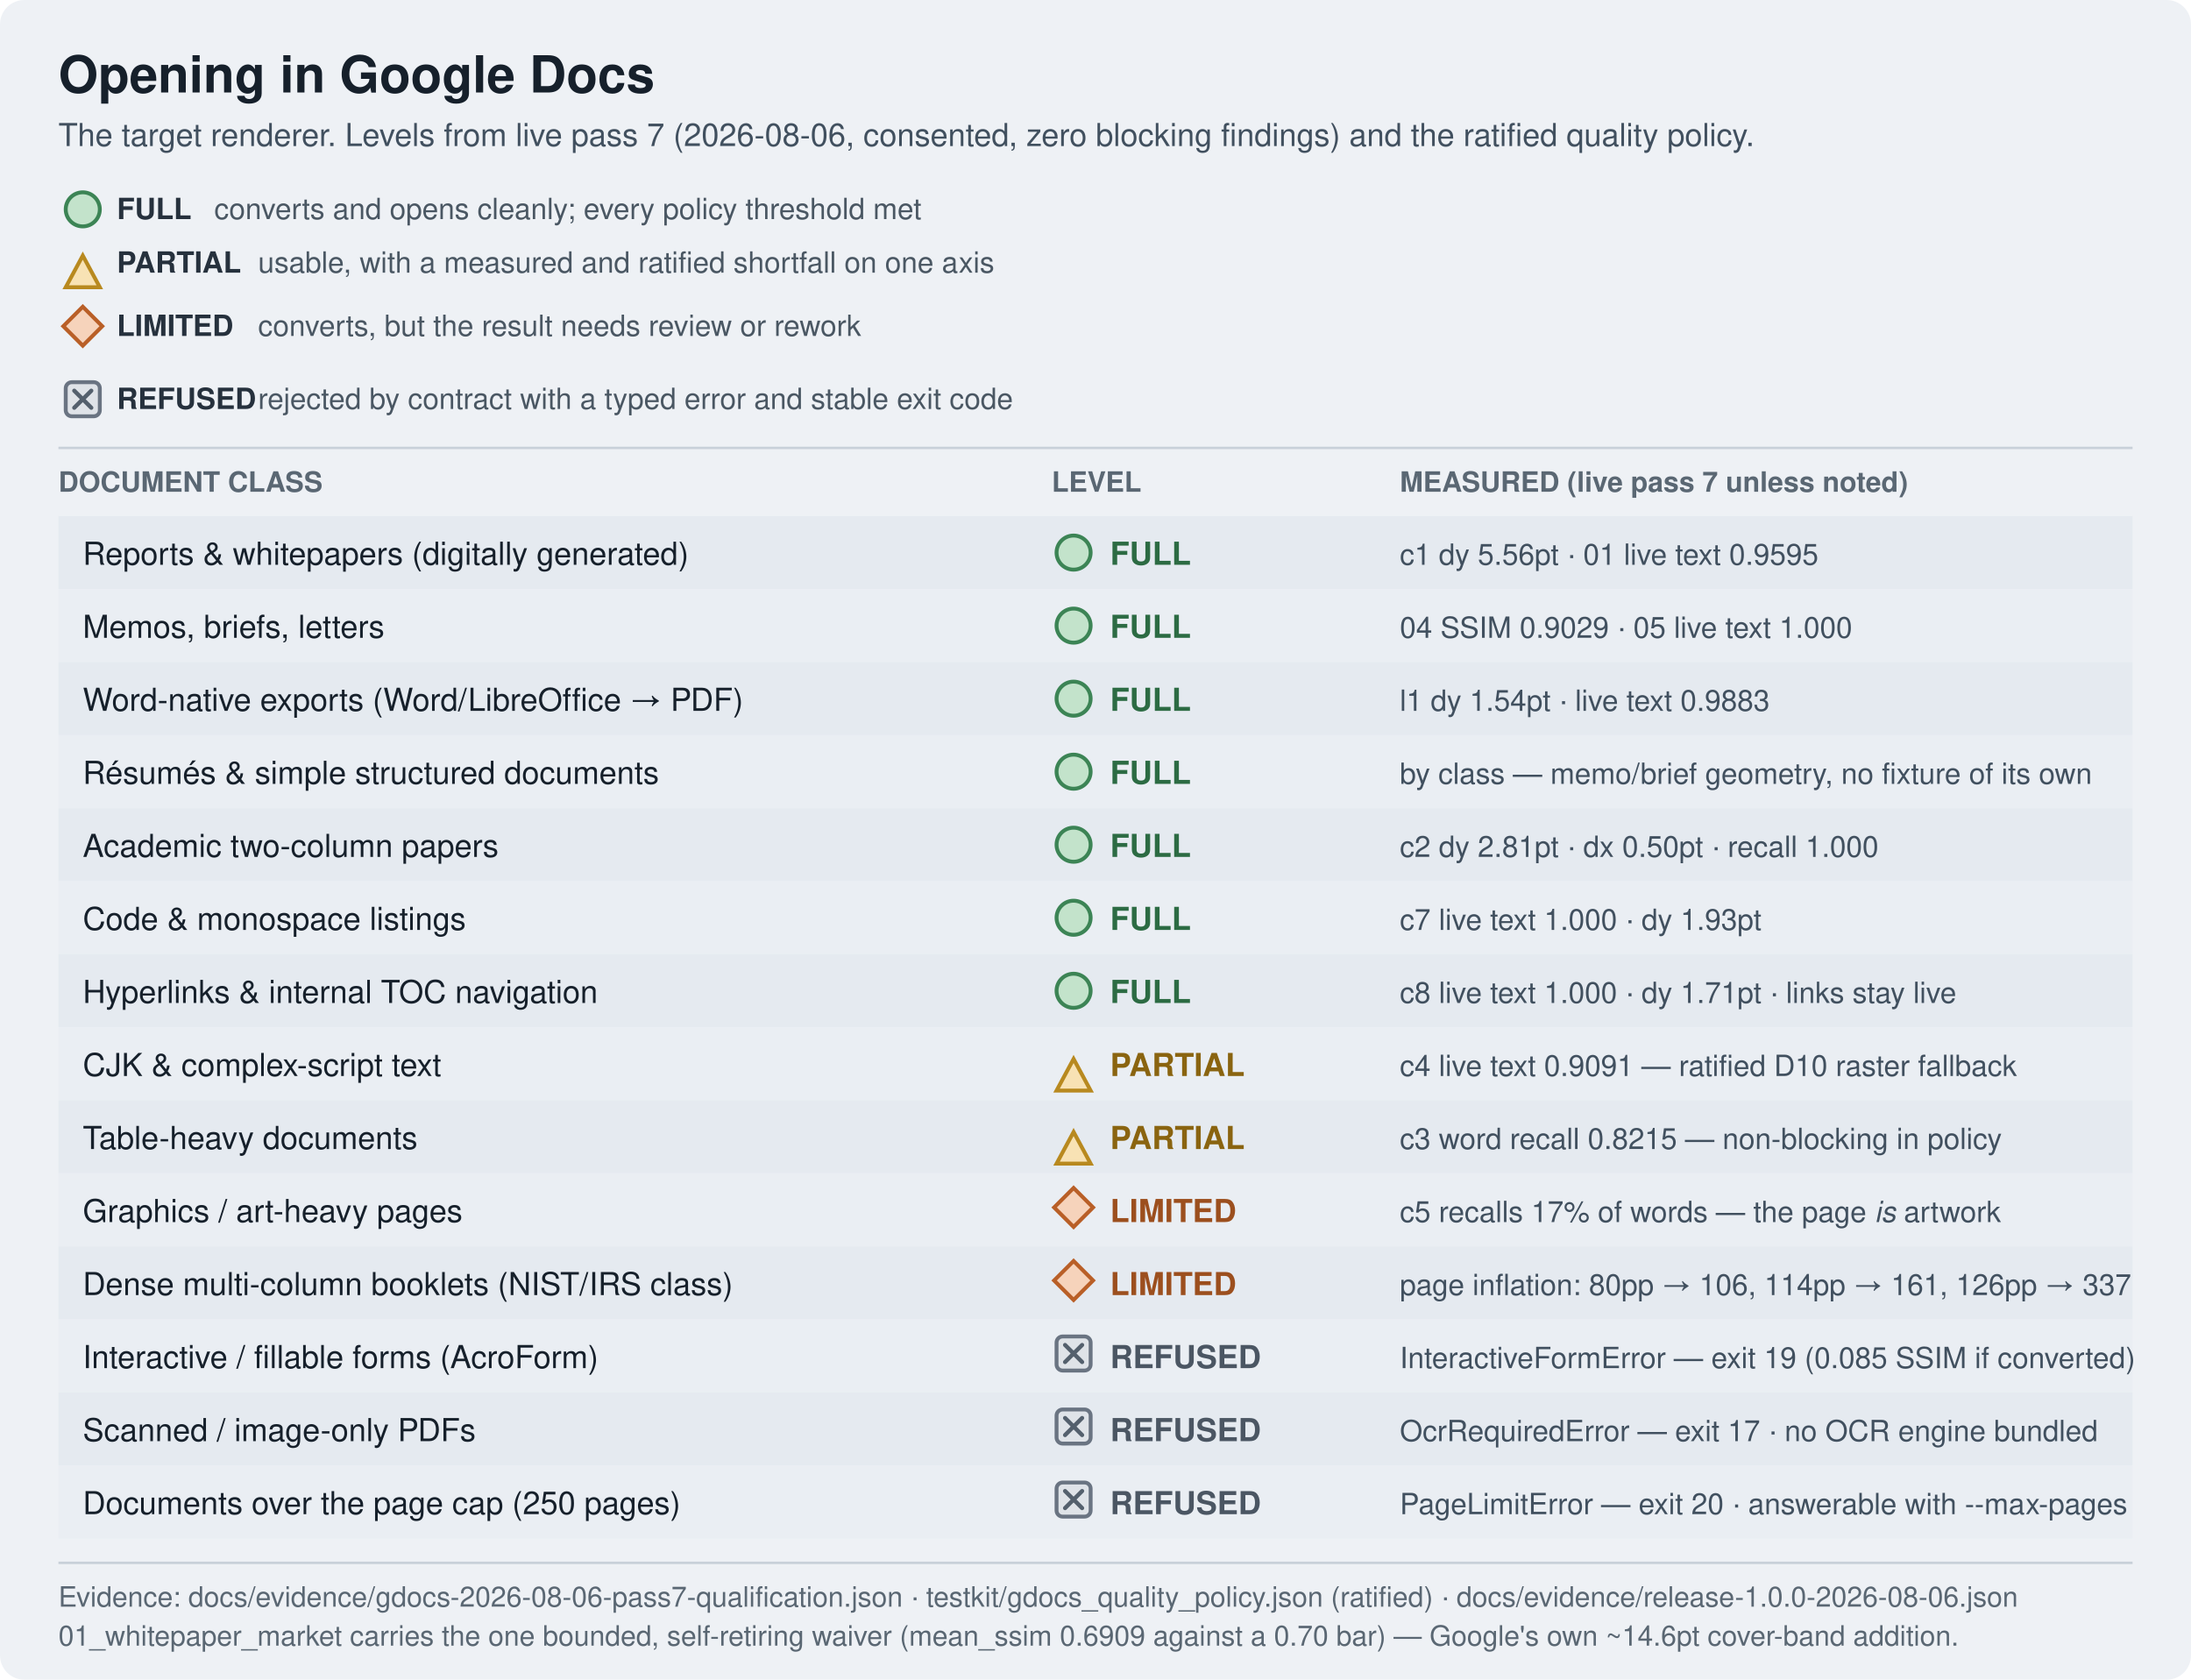
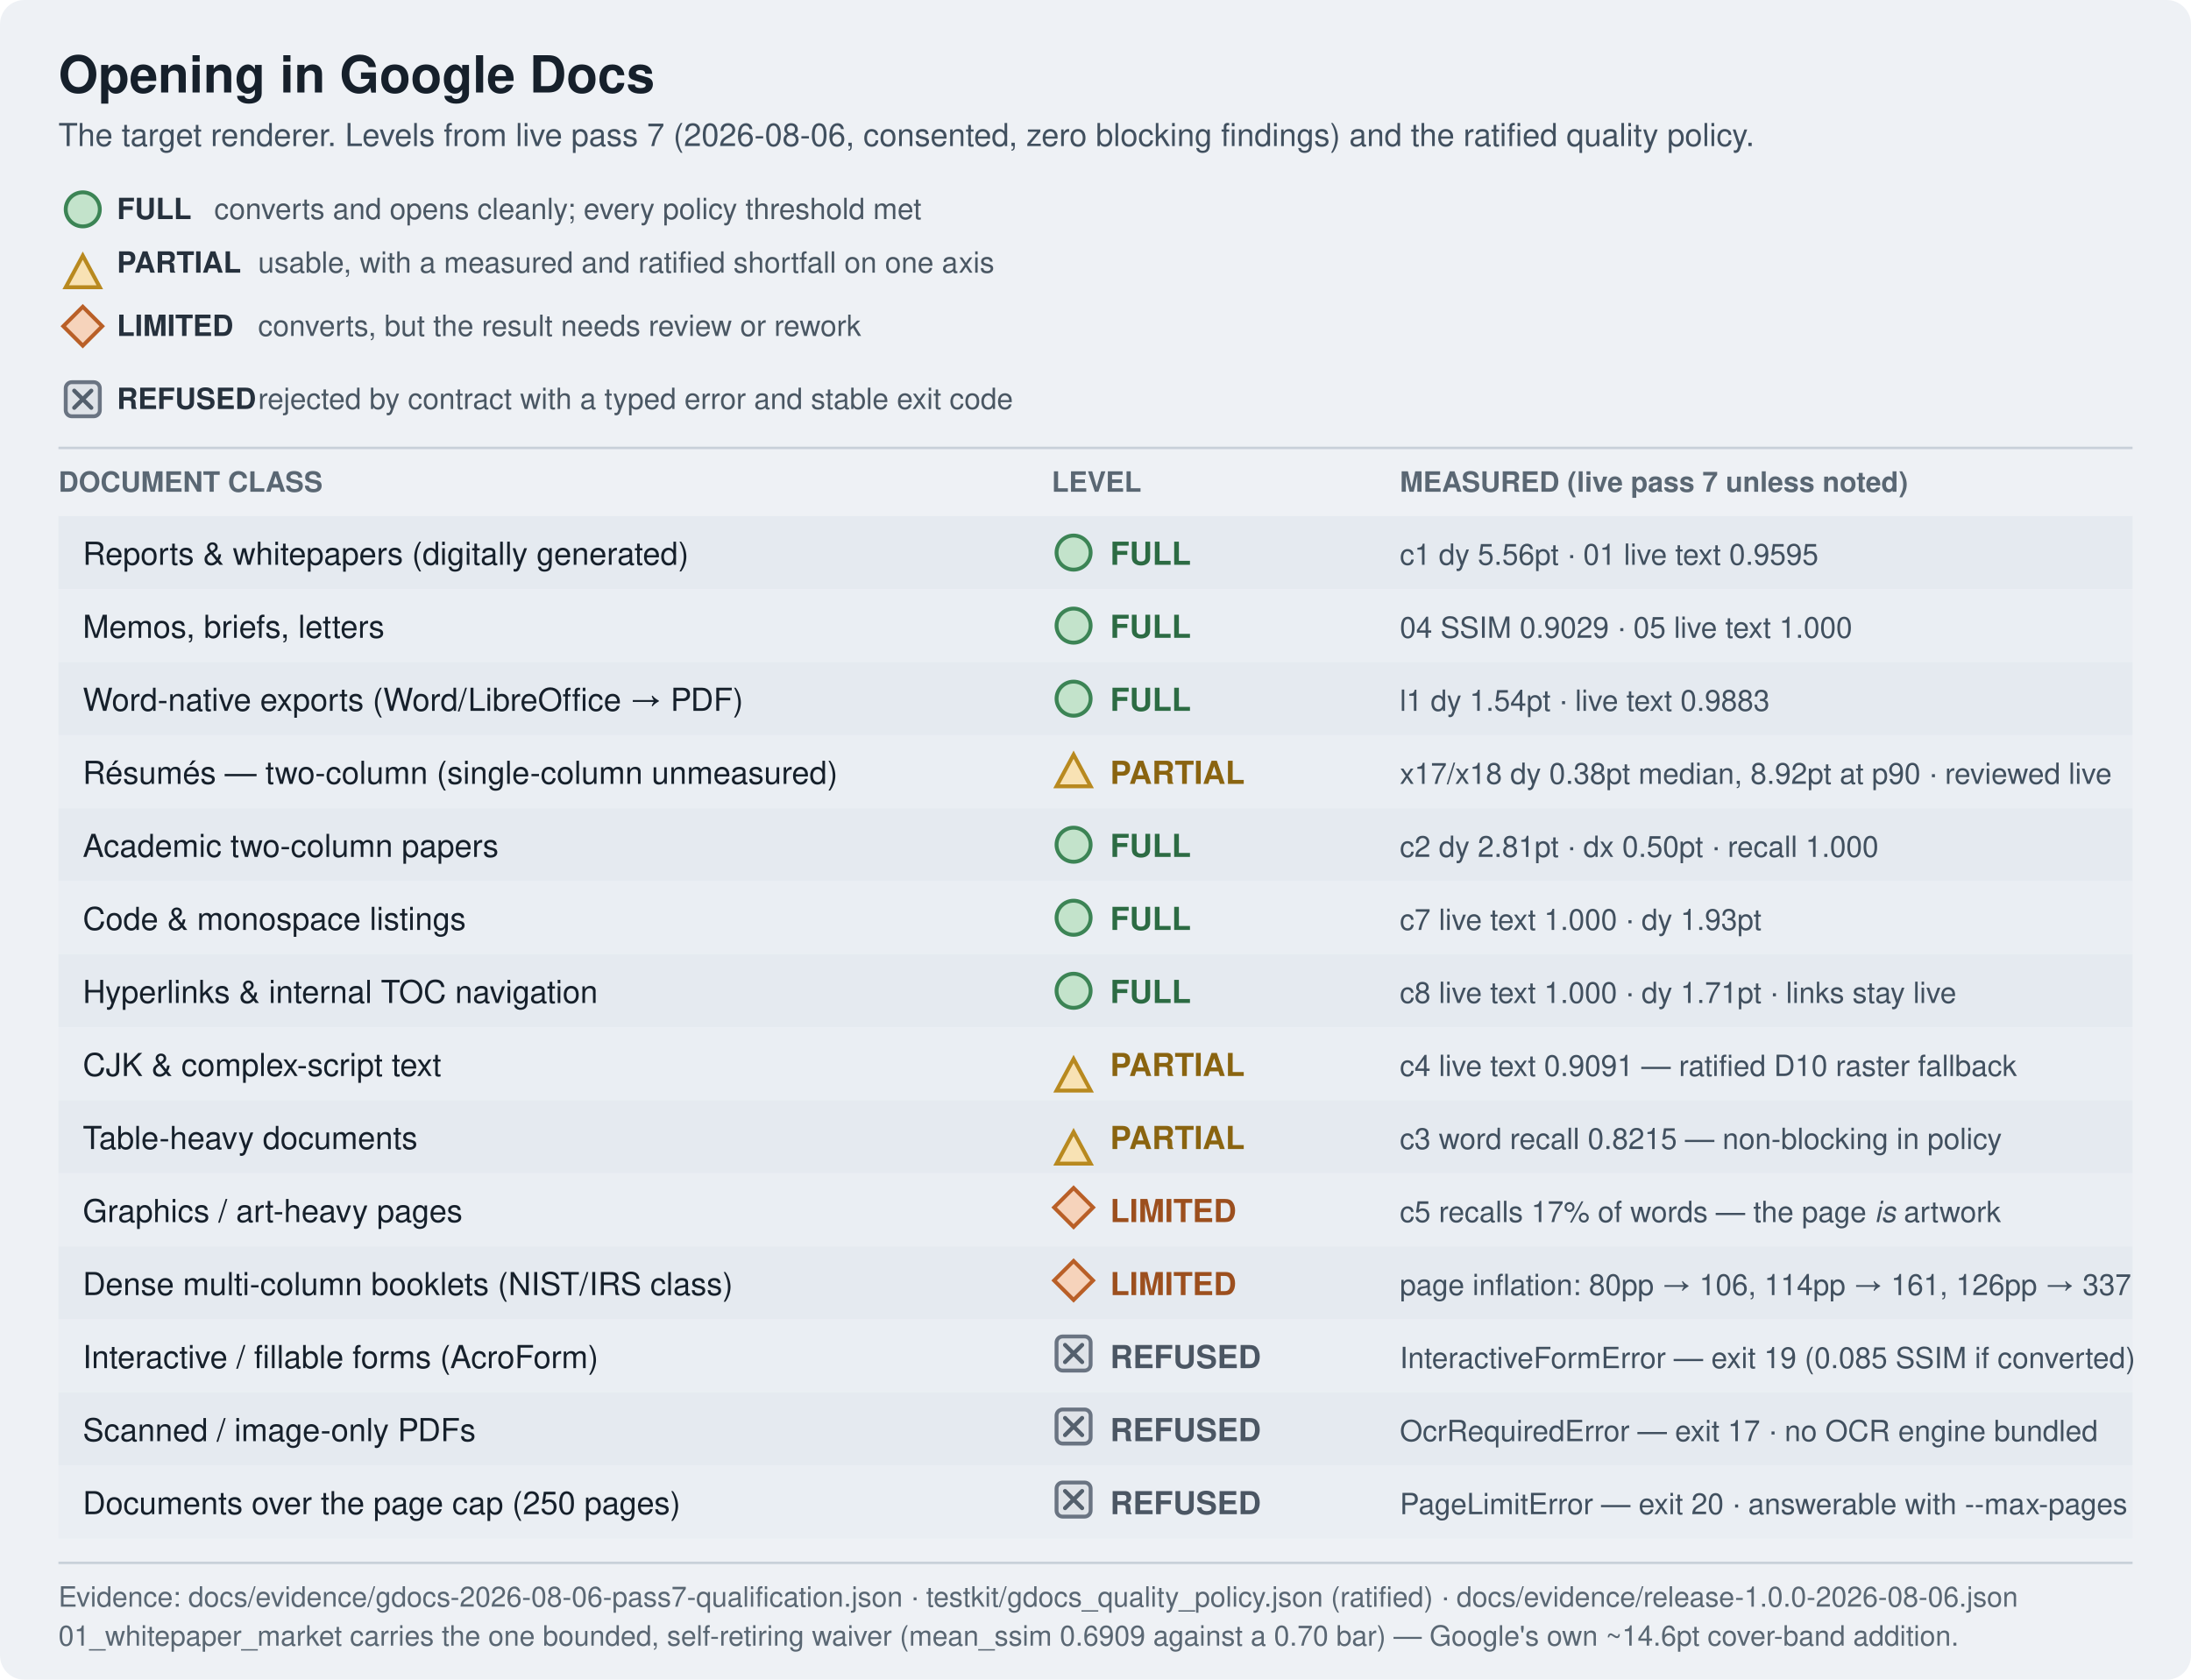
<svg xmlns="http://www.w3.org/2000/svg" viewBox="0 0 900 690" width="900" height="690" font-family="-apple-system, BlinkMacSystemFont, 'Segoe UI', Helvetica, Arial, sans-serif" role="img" aria-label="exactdoc support matrix for opening converted documents in Google Docs">
  <rect x="0" y="0" width="900" height="690" rx="10" fill="#eef1f5" />
  <text x="24" y="38" font-size="21" font-weight="700" fill="#16202b">Opening in Google Docs</text>
  <text x="24" y="60" font-size="13" fill="#41505f">The target renderer. Levels from live pass 7 (2026-08-06, consented, zero blocking findings) and the ratified quality policy.</text>
  <g font-size="12" fill="#26313d">
    <circle cx="34" cy="86" r="7" fill="#c3e3cb" stroke="#3c8455" stroke-width="1.6" />
    <text x="48" y="90" font-weight="600">FULL</text>
    <text x="88" y="90" fill="#4a5763">converts and opens cleanly; every policy threshold met</text>
    <polygon points="34,105 41,118 27,118" fill="#f8e2b4" stroke="#b8891f" stroke-width="1.6" />
    <text x="48" y="112" font-weight="600">PARTIAL</text>
    <text x="106" y="112" fill="#4a5763">usable, with a measured and ratified shortfall on one axis</text>
    <polygon points="34,126 42,134 34,142 26,134" fill="#f6d3bb" stroke="#b95f27" stroke-width="1.6" />
    <text x="48" y="138" font-weight="600">LIMITED</text>
    <text x="106" y="138" fill="#4a5763">converts, but the result needs review or rework</text>
    <g transform="translate(27,157)">
      <rect x="0" y="0" width="14" height="14" rx="2.5" fill="#dfe3e8" stroke="#6a7482" stroke-width="1.6" />
      <path d="M3.5 3.5 L10.5 10.5 M10.5 3.5 L3.5 10.5" stroke="#54606d" stroke-width="1.7" stroke-linecap="round" />
    </g>
    <text x="48" y="168" font-weight="600">REFUSED</text>
    <text x="106" y="168" fill="#4a5763">rejected by contract with a typed error and stable exit code</text>
  </g>
  <line x1="24" y1="184" x2="876" y2="184" stroke="#c8d0d9" stroke-width="1" />
  <g font-size="11.5" fill="#5a6773" font-weight="600">
    <text x="24" y="202">DOCUMENT CLASS</text>
    <text x="432" y="202">LEVEL</text>
    <text x="575" y="202">MEASURED (live pass 7 unless noted)</text>
  </g>
  <g font-size="13">
    <rect x="24" y="212" width="852" height="30" fill="#e5eaf0" />
    <text x="34" y="232" fill="#16202b">Reports &amp; whitepapers (digitally generated)</text>
    <circle cx="441" cy="227" r="7" fill="#c3e3cb" stroke="#3c8455" stroke-width="1.6" />
    <text x="456" y="232" fill="#2c6b43" font-weight="600">FULL</text>
    <text x="575" y="232" fill="#41505f" font-size="12">c1 dy 5.56pt · 01 live text 0.9595</text>
    <rect x="24" y="242" width="852" height="30" fill="#eaeef3" />
    <text x="34" y="262" fill="#16202b">Memos, briefs, letters</text>
    <circle cx="441" cy="257" r="7" fill="#c3e3cb" stroke="#3c8455" stroke-width="1.6" />
    <text x="456" y="262" fill="#2c6b43" font-weight="600">FULL</text>
    <text x="575" y="262" fill="#41505f" font-size="12">04 SSIM 0.9029 · 05 live text 1.000</text>
    <rect x="24" y="272" width="852" height="30" fill="#e5eaf0" />
    <text x="34" y="292" fill="#16202b">Word-native exports (Word/LibreOffice → PDF)</text>
    <circle cx="441" cy="287" r="7" fill="#c3e3cb" stroke="#3c8455" stroke-width="1.6" />
    <text x="456" y="292" fill="#2c6b43" font-weight="600">FULL</text>
    <text x="575" y="292" fill="#41505f" font-size="12">l1 dy 1.54pt · live text 0.9883</text>
    <rect x="24" y="302" width="852" height="30" fill="#eaeef3" />
-     <text x="34" y="322" fill="#16202b">Résumés &amp; simple structured documents</text>
-     <circle cx="441" cy="317" r="7" fill="#c3e3cb" stroke="#3c8455" stroke-width="1.6" />
-     <text x="456" y="322" fill="#2c6b43" font-weight="600">FULL</text>
-     <text x="575" y="322" fill="#41505f" font-size="12">by class — memo/brief geometry, no fixture of its own</text>
+     <text x="34" y="322" fill="#16202b">Résumés — two-column (single-column unmeasured)</text>
+     <polygon points="441,310 448,323 434,323" fill="#f8e2b4" stroke="#b8891f" stroke-width="1.6" />
+     <text x="456" y="322" fill="#8a6410" font-weight="600">PARTIAL</text>
+     <text x="575" y="322" fill="#41505f" font-size="12">x17/x18 dy 0.38pt median, 8.92pt at p90 · reviewed live</text>
    <rect x="24" y="332" width="852" height="30" fill="#e5eaf0" />
    <text x="34" y="352" fill="#16202b">Academic two-column papers</text>
    <circle cx="441" cy="347" r="7" fill="#c3e3cb" stroke="#3c8455" stroke-width="1.6" />
    <text x="456" y="352" fill="#2c6b43" font-weight="600">FULL</text>
    <text x="575" y="352" fill="#41505f" font-size="12">c2 dy 2.81pt · dx 0.50pt · recall 1.000</text>
    <rect x="24" y="362" width="852" height="30" fill="#eaeef3" />
    <text x="34" y="382" fill="#16202b">Code &amp; monospace listings</text>
    <circle cx="441" cy="377" r="7" fill="#c3e3cb" stroke="#3c8455" stroke-width="1.6" />
    <text x="456" y="382" fill="#2c6b43" font-weight="600">FULL</text>
    <text x="575" y="382" fill="#41505f" font-size="12">c7 live text 1.000 · dy 1.93pt</text>
    <rect x="24" y="392" width="852" height="30" fill="#e5eaf0" />
    <text x="34" y="412" fill="#16202b">Hyperlinks &amp; internal TOC navigation</text>
    <circle cx="441" cy="407" r="7" fill="#c3e3cb" stroke="#3c8455" stroke-width="1.6" />
    <text x="456" y="412" fill="#2c6b43" font-weight="600">FULL</text>
    <text x="575" y="412" fill="#41505f" font-size="12">c8 live text 1.000 · dy 1.71pt · links stay live</text>
    <rect x="24" y="422" width="852" height="30" fill="#eaeef3" />
    <text x="34" y="442" fill="#16202b">CJK &amp; complex-script text</text>
    <polygon points="441,435 448,448 434,448" fill="#f8e2b4" stroke="#b8891f" stroke-width="1.6" />
    <text x="456" y="442" fill="#8a6410" font-weight="600">PARTIAL</text>
    <text x="575" y="442" fill="#41505f" font-size="12">c4 live text 0.9091 — ratified D10 raster fallback</text>
    <rect x="24" y="452" width="852" height="30" fill="#e5eaf0" />
    <text x="34" y="472" fill="#16202b">Table-heavy documents</text>
    <polygon points="441,465 448,478 434,478" fill="#f8e2b4" stroke="#b8891f" stroke-width="1.6" />
    <text x="456" y="472" fill="#8a6410" font-weight="600">PARTIAL</text>
    <text x="575" y="472" fill="#41505f" font-size="12">c3 word recall 0.8215 — non-blocking in policy</text>
    <rect x="24" y="482" width="852" height="30" fill="#eaeef3" />
    <text x="34" y="502" fill="#16202b">Graphics / art-heavy pages</text>
    <polygon points="441,488 449,496 441,504 433,496" fill="#f6d3bb" stroke="#b95f27" stroke-width="1.6" />
    <text x="456" y="502" fill="#9c4f1e" font-weight="600">LIMITED</text>
    <text x="575" y="502" fill="#41505f" font-size="12">c5 recalls 17% of words — the page <tspan font-style="italic">is</tspan> artwork</text>
    <rect x="24" y="512" width="852" height="30" fill="#e5eaf0" />
    <text x="34" y="532" fill="#16202b">Dense multi-column booklets (NIST/IRS class)</text>
    <polygon points="441,518 449,526 441,534 433,526" fill="#f6d3bb" stroke="#b95f27" stroke-width="1.6" />
    <text x="456" y="532" fill="#9c4f1e" font-weight="600">LIMITED</text>
    <text x="575" y="532" fill="#41505f" font-size="12">page inflation: 80pp → 106, 114pp → 161, 126pp → 337</text>
    <rect x="24" y="542" width="852" height="30" fill="#eaeef3" />
    <text x="34" y="562" fill="#16202b">Interactive / fillable forms (AcroForm)</text>
    <g transform="translate(434,549)">
      <rect x="0" y="0" width="14" height="14" rx="2.5" fill="#dfe3e8" stroke="#6a7482" stroke-width="1.6" />
      <path d="M3.5 3.5 L10.5 10.5 M10.5 3.5 L3.5 10.5" stroke="#54606d" stroke-width="1.7" stroke-linecap="round" />
    </g>
    <text x="456" y="562" fill="#4b5663" font-weight="600">REFUSED</text>
    <text x="575" y="562" fill="#41505f" font-size="12">InteractiveFormError — exit 19 (0.085 SSIM if converted)</text>
    <rect x="24" y="572" width="852" height="30" fill="#e5eaf0" />
    <text x="34" y="592" fill="#16202b">Scanned / image-only PDFs</text>
    <g transform="translate(434,579)">
      <rect x="0" y="0" width="14" height="14" rx="2.5" fill="#dfe3e8" stroke="#6a7482" stroke-width="1.6" />
      <path d="M3.5 3.5 L10.5 10.5 M10.5 3.5 L3.5 10.5" stroke="#54606d" stroke-width="1.7" stroke-linecap="round" />
    </g>
    <text x="456" y="592" fill="#4b5663" font-weight="600">REFUSED</text>
    <text x="575" y="592" fill="#41505f" font-size="12">OcrRequiredError — exit 17 · no OCR engine bundled</text>
    <rect x="24" y="602" width="852" height="30" fill="#eaeef3" />
    <text x="34" y="622" fill="#16202b">Documents over the page cap (250 pages)</text>
    <g transform="translate(434,609)">
      <rect x="0" y="0" width="14" height="14" rx="2.5" fill="#dfe3e8" stroke="#6a7482" stroke-width="1.6" />
      <path d="M3.5 3.5 L10.5 10.5 M10.5 3.5 L3.5 10.5" stroke="#54606d" stroke-width="1.7" stroke-linecap="round" />
    </g>
    <text x="456" y="622" fill="#4b5663" font-weight="600">REFUSED</text>
    <text x="575" y="622" fill="#41505f" font-size="12">PageLimitError — exit 20 · answerable with --max-pages</text>
  </g>
  <line x1="24" y1="642" x2="876" y2="642" stroke="#c8d0d9" stroke-width="1" />
  <text x="24" y="660" font-size="11.5" fill="#5a6773">Evidence: docs/evidence/gdocs-2026-08-06-pass7-qualification.json · testkit/gdocs_quality_policy.json (ratified) · docs/evidence/release-1.0.0-2026-08-06.json</text>
  <text x="24" y="676" font-size="11.5" fill="#5a6773">01_whitepaper_market carries the one bounded, self-retiring waiver (mean_ssim 0.6909 against a 0.70 bar) — Google's own ~14.6pt cover-band addition.</text>
</svg>
